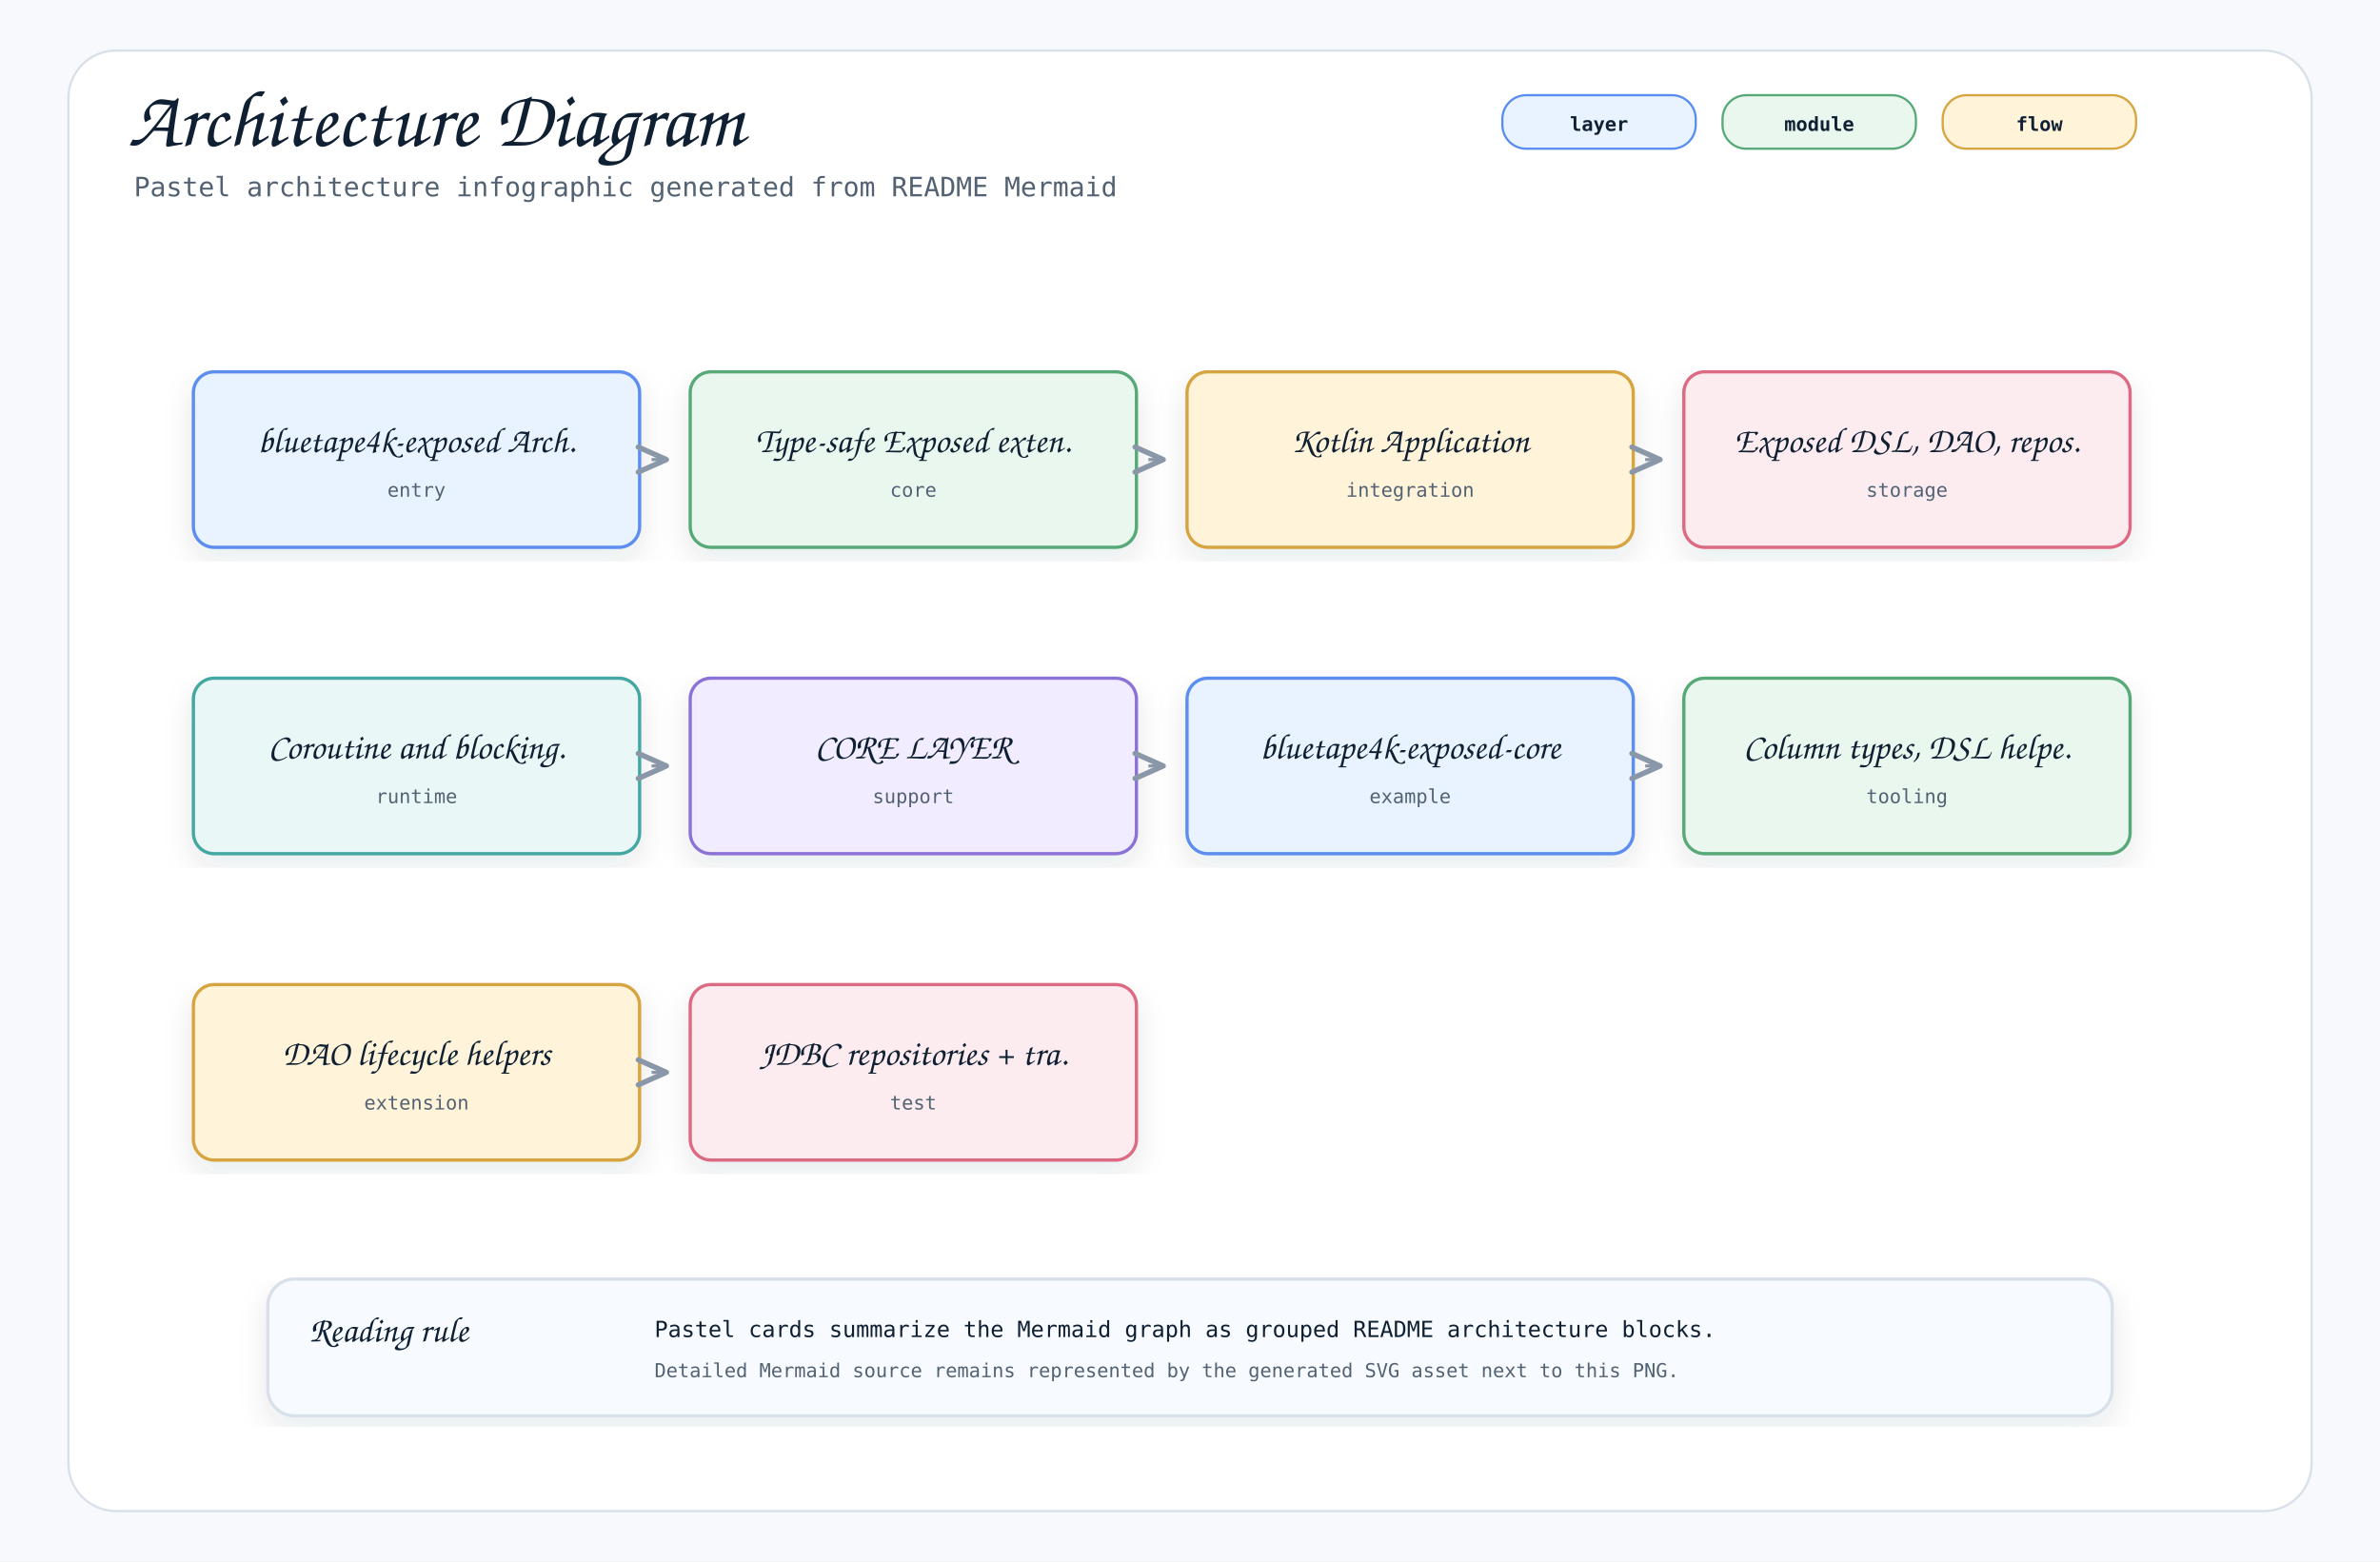
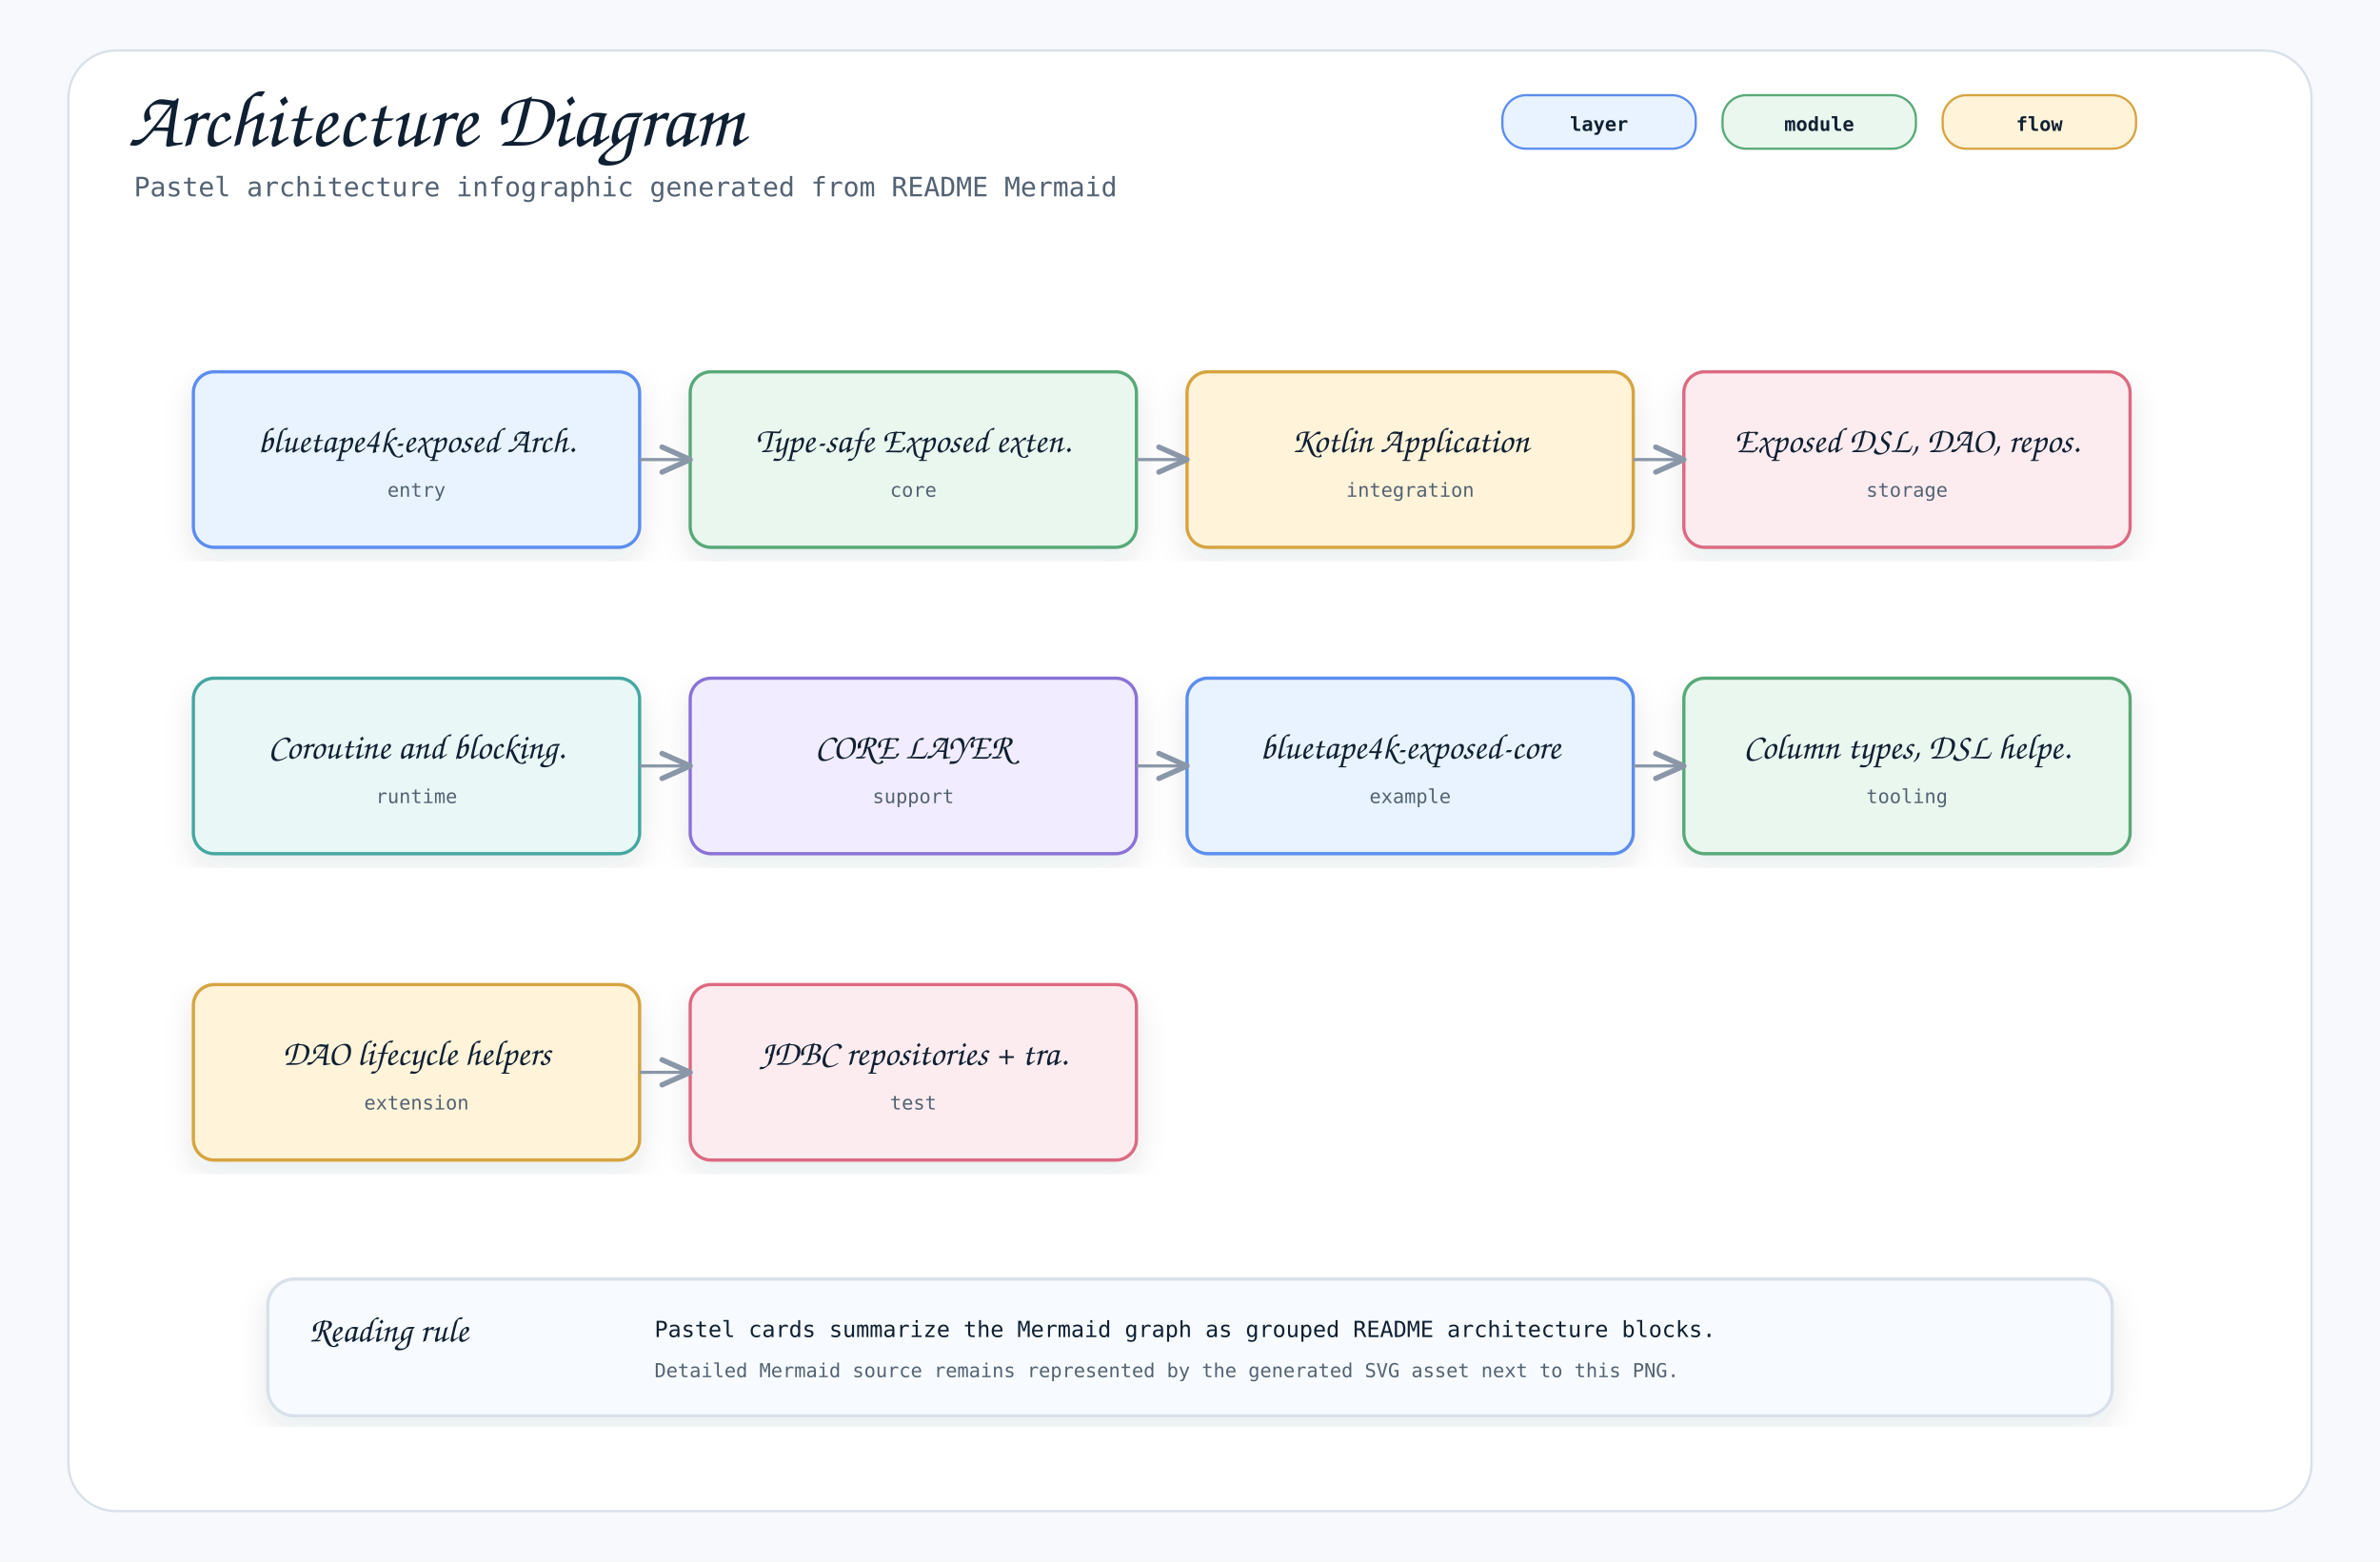
<svg xmlns="http://www.w3.org/2000/svg" width="1600" height="1050" viewBox="0 0 1600 1050" role="img" aria-label="Architecture Diagram">
  <defs>
    <filter id="shadow" x="-8%" y="-8%" width="116%" height="116%">
      <feDropShadow dx="0" dy="8" stdDeviation="10" flood-color="#1f2937" flood-opacity="0.10" />
    </filter>
    <marker id="openArrow" markerWidth="12" markerHeight="10" refX="10" refY="5" orient="auto" markerUnits="strokeWidth">
      <path d="M 1 1 L 10 5 L 1 9" fill="none" stroke="#8a97a8" stroke-width="1.7" stroke-linecap="round" stroke-linejoin="round" />
    </marker>
    <marker id="inherit" markerWidth="14" markerHeight="12" refX="12" refY="6" orient="auto" markerUnits="strokeWidth">
      <path d="M 0 1 L 12 6 L 0 11 Z" fill="#ffffff" stroke="#8a97a8" stroke-width="1.7" />
    </marker>
    <style>
    .canvas { fill: #f7f9fc; }
    .frame { fill: #ffffff; stroke: #d8e0ea; stroke-width: 1.5; }
    .title { font-family: "Architects Daughter", "Comic Mono", cursive; font-size: 54px; font-weight: 400; fill: #102033; }
    .subtitle { font-family: "Comic Mono", "SFMono-Regular", Menlo, Consolas, monospace; font-size: 18px; fill: #536273; }
    .label { font-family: "Architects Daughter", "Comic Mono", cursive; font-size: 30px; font-weight: 400; fill: #102033; }
    .smallLabel { font-family: "Architects Daughter", "Comic Mono", cursive; font-size: 24px; font-weight: 400; fill: #102033; }
    .mono { font-family: "Comic Mono", "SFMono-Regular", Menlo, Consolas, monospace; font-size: 15px; fill: #102033; }
    .small { font-family: "Comic Mono", "SFMono-Regular", Menlo, Consolas, monospace; font-size: 13px; fill: #536273; }
    .strong { font-family: "Comic Mono", "SFMono-Regular", Menlo, Consolas, monospace; font-size: 15px; font-weight: 700; fill: #102033; }
    .card { stroke-width: 2.2; filter: url(#shadow); }
    .line { stroke: #8a97a8; stroke-width: 2.1; fill: none; marker-end: url(#openArrow); }
    .softLine { stroke: #8a97a8; stroke-width: 2.1; fill: none; }
    .dashed { stroke: #8a97a8; stroke-width: 2.1; stroke-dasharray: 7 6; fill: none; marker-end: url(#openArrow); }
    .inheritLine { stroke: #8a97a8; stroke-width: 2.2; fill: none; marker-end: url(#inherit); }
    .implLine { stroke: #8a97a8; stroke-width: 2.2; stroke-dasharray: 8 7; fill: none; marker-end: url(#inherit); }
    .compartment { stroke-width: 1.6; fill: none; }
    .chip { stroke-width: 1.5; rx: 16; }
    .chipText { font-family: "Comic Mono", "SFMono-Regular", Menlo, Consolas, monospace; font-size: 13px; font-weight: 700; fill: #102033; }
  </style>
  </defs>
  <rect class="canvas" width="1600" height="1050" />
  <rect class="frame" x="46" y="34" width="1508" height="982" rx="32" />
  <text class="title" x="86" y="98">Architecture Diagram</text>
  <text class="subtitle" x="90" y="132">Pastel architecture infographic generated from README Mermaid</text>
  <rect class="chip" x="1010" y="64" width="130" height="36" fill="#e8f3ff" stroke="#5b8def" />
  <text class="chipText" x="1075" y="88" text-anchor="middle">layer</text>
  <rect class="chip" x="1158" y="64" width="130" height="36" fill="#eaf7ef" stroke="#58a978" />
  <text class="chipText" x="1223" y="88" text-anchor="middle">module</text>
  <rect class="chip" x="1306" y="64" width="130" height="36" fill="#fff3d9" stroke="#d6a441" />
  <text class="chipText" x="1371" y="88" text-anchor="middle">flow</text>
  <g transform="translate(130,250)">
    <rect class="card" x="0" y="0" width="300" height="118" rx="14" fill="#e8f3ff" stroke="#5b8def" />
    <text class="smallLabel" x="150" y="54" text-anchor="middle">bluetape4k-exposed Arch.</text>
    <text class="small" x="150" y="84" text-anchor="middle">entry</text>
  </g>
  <g transform="translate(464,250)">
    <rect class="card" x="0" y="0" width="300" height="118" rx="14" fill="#eaf7ef" stroke="#58a978" />
    <text class="smallLabel" x="150" y="54" text-anchor="middle">Type-safe Exposed exten.</text>
    <text class="small" x="150" y="84" text-anchor="middle">core</text>
  </g>
-   <path class="line" d="M438 309 L448 309" />
+   <path class="line" d="M430 309 L464 309" />
  <g transform="translate(798,250)">
    <rect class="card" x="0" y="0" width="300" height="118" rx="14" fill="#fff3d9" stroke="#d6a441" />
    <text class="smallLabel" x="150" y="54" text-anchor="middle">Kotlin Application</text>
    <text class="small" x="150" y="84" text-anchor="middle">integration</text>
  </g>
-   <path class="line" d="M772 309 L782 309" />
+   <path class="line" d="M764 309 L798 309" />
  <g transform="translate(1132,250)">
    <rect class="card" x="0" y="0" width="300" height="118" rx="14" fill="#fdecef" stroke="#dc6b82" />
    <text class="smallLabel" x="150" y="54" text-anchor="middle">Exposed DSL, DAO, repos.</text>
    <text class="small" x="150" y="84" text-anchor="middle">storage</text>
  </g>
-   <path class="line" d="M1106 309 L1116 309" />
+   <path class="line" d="M1098 309 L1132 309" />
  <g transform="translate(130,456)">
    <rect class="card" x="0" y="0" width="300" height="118" rx="14" fill="#e9f7f6" stroke="#45a7a1" />
    <text class="smallLabel" x="150" y="54" text-anchor="middle">Coroutine and blocking.</text>
    <text class="small" x="150" y="84" text-anchor="middle">runtime</text>
  </g>
  <g transform="translate(464,456)">
    <rect class="card" x="0" y="0" width="300" height="118" rx="14" fill="#f1ecff" stroke="#8a72d6" />
    <text class="smallLabel" x="150" y="54" text-anchor="middle">CORE LAYER</text>
    <text class="small" x="150" y="84" text-anchor="middle">support</text>
  </g>
-   <path class="line" d="M438 515 L448 515" />
+   <path class="line" d="M430 515 L464 515" />
  <g transform="translate(798,456)">
    <rect class="card" x="0" y="0" width="300" height="118" rx="14" fill="#e8f3ff" stroke="#5b8def" />
    <text class="smallLabel" x="150" y="54" text-anchor="middle">bluetape4k-exposed-core</text>
    <text class="small" x="150" y="84" text-anchor="middle">example</text>
  </g>
-   <path class="line" d="M772 515 L782 515" />
+   <path class="line" d="M764 515 L798 515" />
  <g transform="translate(1132,456)">
    <rect class="card" x="0" y="0" width="300" height="118" rx="14" fill="#eaf7ef" stroke="#58a978" />
    <text class="smallLabel" x="150" y="54" text-anchor="middle">Column types, DSL helpe.</text>
    <text class="small" x="150" y="84" text-anchor="middle">tooling</text>
  </g>
-   <path class="line" d="M1106 515 L1116 515" />
+   <path class="line" d="M1098 515 L1132 515" />
  <g transform="translate(130,662)">
    <rect class="card" x="0" y="0" width="300" height="118" rx="14" fill="#fff3d9" stroke="#d6a441" />
    <text class="smallLabel" x="150" y="54" text-anchor="middle">DAO lifecycle helpers</text>
    <text class="small" x="150" y="84" text-anchor="middle">extension</text>
  </g>
  <g transform="translate(464,662)">
    <rect class="card" x="0" y="0" width="300" height="118" rx="14" fill="#fdecef" stroke="#dc6b82" />
    <text class="smallLabel" x="150" y="54" text-anchor="middle">JDBC repositories + tra.</text>
    <text class="small" x="150" y="84" text-anchor="middle">test</text>
  </g>
-   <path class="line" d="M438 721 L448 721" />
+   <path class="line" d="M430 721 L464 721" />
  <g transform="translate(180,860)">
    <rect class="card" x="0" y="0" width="1240" height="92" rx="18" fill="#f7fbff" stroke="#d8e0ea" />
    <text class="smallLabel" x="28" y="42">Reading rule</text>
    <text class="mono" x="260" y="39">Pastel cards summarize the Mermaid graph as grouped README architecture blocks.</text>
    <text class="small" x="260" y="66">Detailed Mermaid source remains represented by the generated SVG asset next to this PNG.</text>
  </g>
</svg>
